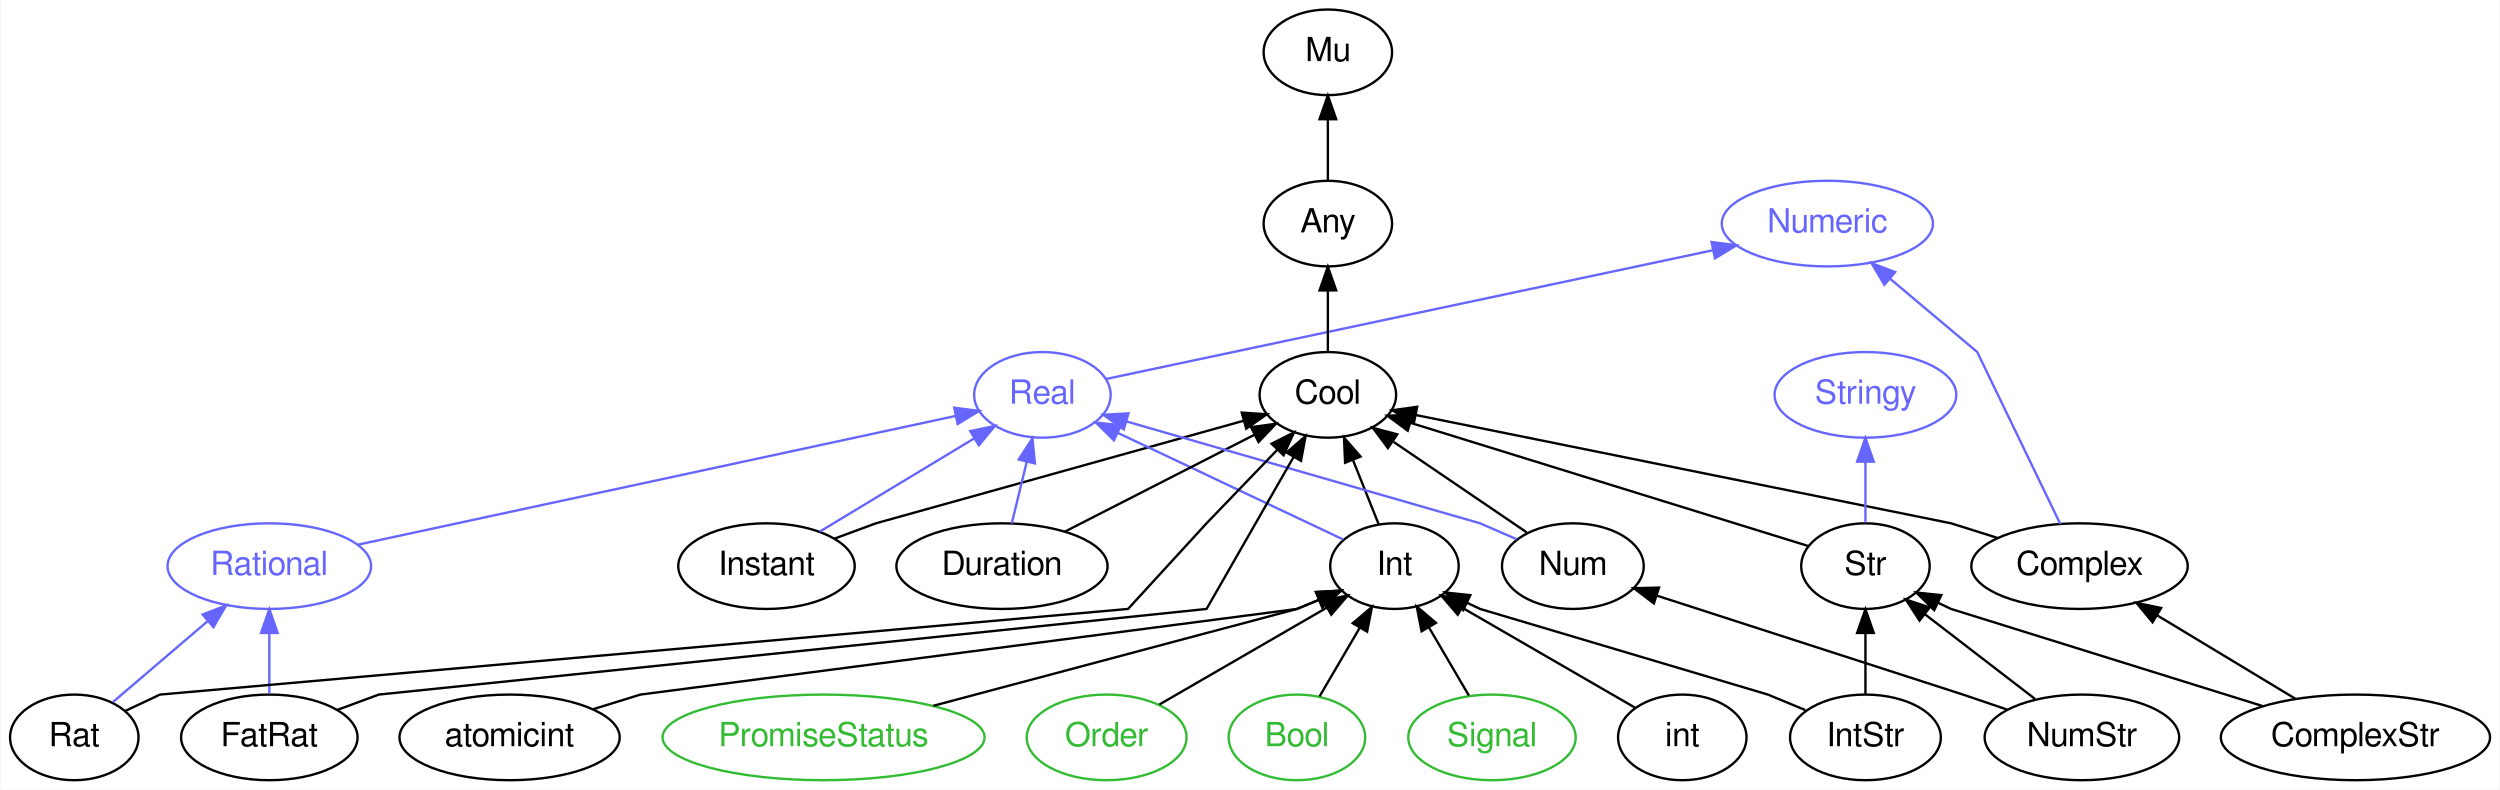
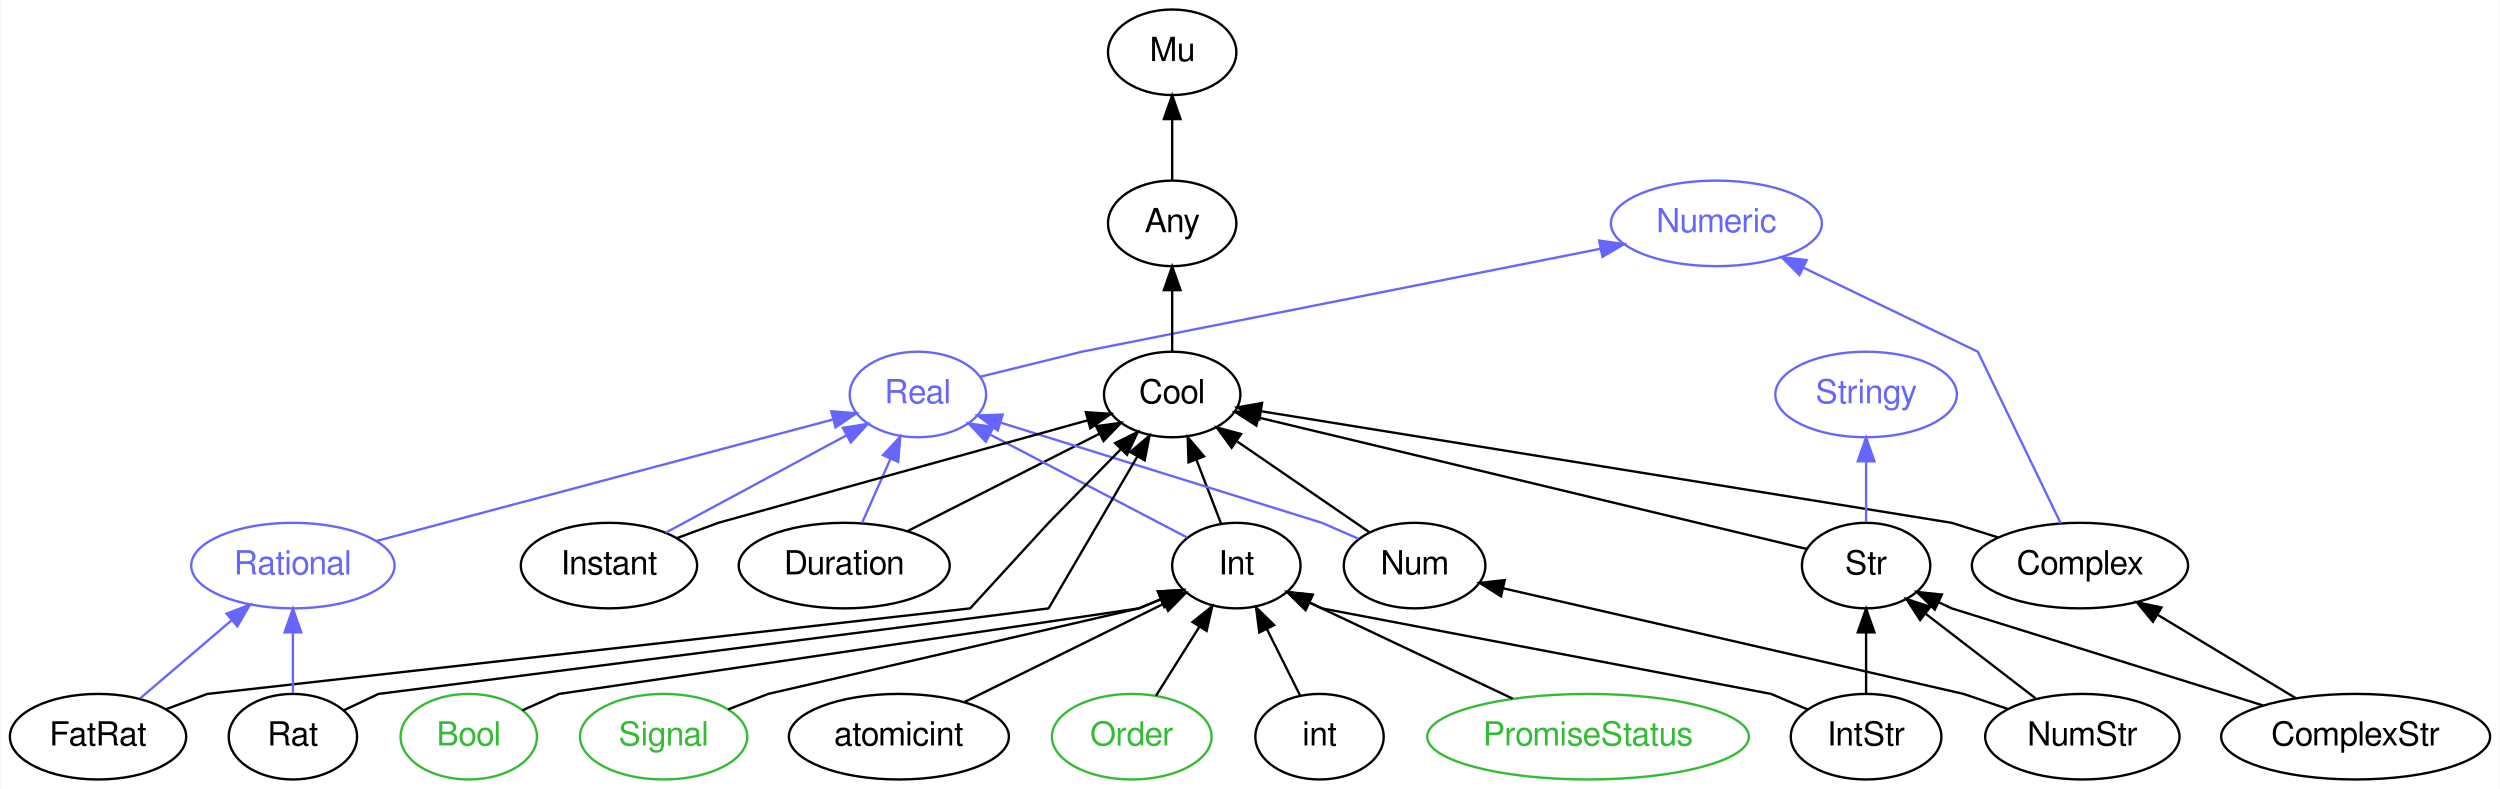
- <svg xmlns="http://www.w3.org/2000/svg" xmlns:xlink="http://www.w3.org/1999/xlink" width="1051pt" height="332pt" viewBox="0.00 0.00 1050.54 332.00">
+ <svg xmlns="http://www.w3.org/2000/svg" xmlns:xlink="http://www.w3.org/1999/xlink" width="1052pt" height="332pt" viewBox="0.00 0.00 1051.59 332.00">
  <g id="graph0" class="graph" transform="scale(1 1) rotate(0) translate(4 328)">
-     <polygon fill="white" stroke="none" points="-4,4 -4,-328 1046.54,-328 1046.54,4 -4,4" />
+     <polygon fill="white" stroke="none" points="-4,4 -4,-328 1047.59,-328 1047.59,4 -4,4" />
    <g id="node1" class="node">
      <g id="a_node1">
        <a xlink:href="/type/Numeric" xlink:title="Numeric">
-           <ellipse fill="none" stroke="#6666ff" cx="764" cy="-234" rx="44.393" ry="18" />
-           <text text-anchor="middle" x="764" y="-230.3" font-family="FreeSans" font-size="14.00" fill="#6666ff">Numeric</text>
+           <ellipse fill="none" stroke="#6666ff" cx="718.047" cy="-234" rx="44.393" ry="18" />
+           <text text-anchor="middle" x="718.047" y="-230.3" font-family="FreeSans" font-size="14.00" fill="#6666ff">Numeric</text>
        </a>
      </g>
    </g>
    <g id="node2" class="node">
      <g id="a_node2">
        <a xlink:href="/type/Real" xlink:title="Real">
-           <ellipse fill="none" stroke="#6666ff" cx="434" cy="-162" rx="28.695" ry="18" />
-           <text text-anchor="middle" x="434" y="-158.3" font-family="FreeSans" font-size="14.00" fill="#6666ff">Real</text>
+           <ellipse fill="none" stroke="#6666ff" cx="382.047" cy="-162" rx="28.695" ry="18" />
+           <text text-anchor="middle" x="382.047" y="-158.3" font-family="FreeSans" font-size="14.00" fill="#6666ff">Real</text>
        </a>
      </g>
    </g>
    <g id="edge23" class="edge">
-       <path fill="none" stroke="#6666ff" d="M460.726,-168.669C516.373,-180.473 645.349,-207.832 715.852,-222.787" />
-       <polygon fill="#6666ff" stroke="#6666ff" points="715.305,-226.249 725.814,-224.9 716.758,-219.401 715.305,-226.249" />
+       <path fill="none" stroke="#6666ff" d="M408.133,-169.427C427.672,-174.241 451.047,-180 451.047,-180 451.047,-180 592.21,-208.021 669.252,-223.314" />
+       <polygon fill="#6666ff" stroke="#6666ff" points="668.733,-226.779 679.223,-225.293 670.095,-219.913 668.733,-226.779" />
    </g>
    <g id="node3" class="node">
      <g id="a_node3">
        <a xlink:href="/type/Mu" xlink:title="Mu">
-           <ellipse fill="none" stroke="#000000" cx="554" cy="-306" rx="27" ry="18" />
-           <text text-anchor="middle" x="554" y="-302.3" font-family="FreeSans" font-size="14.00" fill="#000000">Mu</text>
+           <ellipse fill="none" stroke="#000000" cx="489.047" cy="-306" rx="27" ry="18" />
+           <text text-anchor="middle" x="489.047" y="-302.3" font-family="FreeSans" font-size="14.00" fill="#000000">Mu</text>
        </a>
      </g>
    </g>
    <g id="node4" class="node">
      <g id="a_node4">
        <a xlink:href="/type/Any" xlink:title="Any">
-           <ellipse fill="none" stroke="#000000" cx="554" cy="-234" rx="27" ry="18" />
-           <text text-anchor="middle" x="554" y="-230.3" font-family="FreeSans" font-size="14.00" fill="#000000">Any</text>
+           <ellipse fill="none" stroke="#000000" cx="489.047" cy="-234" rx="27" ry="18" />
+           <text text-anchor="middle" x="489.047" y="-230.3" font-family="FreeSans" font-size="14.00" fill="#000000">Any</text>
        </a>
      </g>
    </g>
    <g id="edge1" class="edge">
-       <path fill="none" stroke="#000000" d="M554,-252.303C554,-260.017 554,-269.288 554,-277.888" />
-       <polygon fill="#000000" stroke="#000000" points="550.5,-277.896 554,-287.896 557.5,-277.896 550.5,-277.896" />
+       <path fill="none" stroke="#000000" d="M489.047,-252.303C489.047,-260.017 489.047,-269.288 489.047,-277.888" />
+       <polygon fill="#000000" stroke="#000000" points="485.547,-277.896 489.047,-287.896 492.547,-277.896 485.547,-277.896" />
    </g>
    <g id="node5" class="node">
      <g id="a_node5">
        <a xlink:href="/type/Cool" xlink:title="Cool">
-           <ellipse fill="none" stroke="#000000" cx="554" cy="-162" rx="28.695" ry="18" />
-           <text text-anchor="middle" x="554" y="-158.3" font-family="FreeSans" font-size="14.00" fill="#000000">Cool</text>
+           <ellipse fill="none" stroke="#000000" cx="489.047" cy="-162" rx="28.695" ry="18" />
+           <text text-anchor="middle" x="489.047" y="-158.3" font-family="FreeSans" font-size="14.00" fill="#000000">Cool</text>
        </a>
      </g>
    </g>
    <g id="edge2" class="edge">
-       <path fill="none" stroke="#000000" d="M554,-180.303C554,-188.017 554,-197.288 554,-205.888" />
-       <polygon fill="#000000" stroke="#000000" points="550.5,-205.896 554,-215.896 557.5,-205.896 550.5,-205.896" />
+       <path fill="none" stroke="#000000" d="M489.047,-180.303C489.047,-188.017 489.047,-197.288 489.047,-205.888" />
+       <polygon fill="#000000" stroke="#000000" points="485.547,-205.896 489.047,-215.896 492.547,-205.896 485.547,-205.896" />
    </g>
    <g id="node6" class="node">
      <g id="a_node6">
        <a xlink:href="/type/Complex" xlink:title="Complex">
-           <ellipse fill="none" stroke="#000000" cx="870" cy="-90" rx="45.492" ry="18" />
-           <text text-anchor="middle" x="870" y="-86.3" font-family="FreeSans" font-size="14.00" fill="#000000">Complex</text>
+           <ellipse fill="none" stroke="#000000" cx="871.047" cy="-90" rx="45.492" ry="18" />
+           <text text-anchor="middle" x="871.047" y="-86.3" font-family="FreeSans" font-size="14.00" fill="#000000">Complex</text>
        </a>
      </g>
    </g>
    <g id="edge24" class="edge">
-       <path fill="none" stroke="#6666ff" d="M861.912,-107.74C849.456,-133.521 827,-180 827,-180 827,-180 807.557,-196.357 790.273,-210.897" />
-       <polygon fill="#6666ff" stroke="#6666ff" points="787.96,-208.269 782.561,-217.385 792.467,-213.626 787.96,-208.269" />
+       <path fill="none" stroke="#6666ff" d="M862.959,-107.74C850.503,-133.521 828.047,-180 828.047,-180 828.047,-180 786.673,-199.935 754.674,-215.352" />
+       <polygon fill="#6666ff" stroke="#6666ff" points="753.01,-212.269 745.521,-219.763 756.049,-218.575 753.01,-212.269" />
    </g>
    <g id="edge3" class="edge">
-       <path fill="none" stroke="#000000" d="M835.495,-101.863C824.912,-105.194 816,-108 816,-108 816,-108 663.374,-138.875 591.104,-153.494" />
-       <polygon fill="#000000" stroke="#000000" points="590.159,-150.114 581.052,-155.528 591.547,-156.975 590.159,-150.114" />
+       <path fill="none" stroke="#000000" d="M836.542,-101.863C825.959,-105.194 817.047,-108 817.047,-108 817.047,-108 612.682,-141.022 526.581,-154.935" />
+       <polygon fill="#000000" stroke="#000000" points="525.761,-151.522 516.448,-156.572 526.878,-158.432 525.761,-151.522" />
    </g>
    <g id="node7" class="node">
      <g id="a_node7">
        <a xlink:href="/type/Stringy" xlink:title="Stringy">
-           <ellipse fill="none" stroke="#6666ff" cx="780" cy="-162" rx="38.194" ry="18" />
-           <text text-anchor="middle" x="780" y="-158.3" font-family="FreeSans" font-size="14.00" fill="#6666ff">Stringy</text>
+           <ellipse fill="none" stroke="#6666ff" cx="781.047" cy="-162" rx="38.194" ry="18" />
+           <text text-anchor="middle" x="781.047" y="-158.3" font-family="FreeSans" font-size="14.00" fill="#6666ff">Stringy</text>
        </a>
      </g>
    </g>
    <g id="node8" class="node">
      <g id="a_node8">
        <a xlink:href="/type/Str" xlink:title="Str">
-           <ellipse fill="none" stroke="#000000" cx="780" cy="-90" rx="27" ry="18" />
-           <text text-anchor="middle" x="780" y="-86.3" font-family="FreeSans" font-size="14.00" fill="#000000">Str</text>
+           <ellipse fill="none" stroke="#000000" cx="781.047" cy="-90" rx="27" ry="18" />
+           <text text-anchor="middle" x="781.047" y="-86.3" font-family="FreeSans" font-size="14.00" fill="#000000">Str</text>
        </a>
      </g>
    </g>
    <g id="edge4" class="edge">
-       <path fill="none" stroke="#000000" d="M755.814,-98.491C715.607,-110.945 634.875,-135.95 588.635,-150.272" />
-       <polygon fill="#000000" stroke="#000000" points="587.559,-146.941 579.043,-153.243 589.631,-153.628 587.559,-146.941" />
+       <path fill="none" stroke="#000000" d="M756.151,-96.968C704.522,-109.345 585.604,-137.853 525.392,-152.287" />
+       <polygon fill="#000000" stroke="#000000" points="524.464,-148.91 515.556,-154.645 526.096,-155.717 524.464,-148.91" />
    </g>
    <g id="edge25" class="edge">
-       <path fill="none" stroke="#6666ff" d="M780,-108.303C780,-116.017 780,-125.288 780,-133.888" />
-       <polygon fill="#6666ff" stroke="#6666ff" points="776.5,-133.896 780,-143.896 783.5,-133.896 776.5,-133.896" />
+       <path fill="none" stroke="#6666ff" d="M781.047,-108.303C781.047,-116.017 781.047,-125.288 781.047,-133.888" />
+       <polygon fill="#6666ff" stroke="#6666ff" points="777.547,-133.896 781.047,-143.896 784.547,-133.896 777.547,-133.896" />
    </g>
    <g id="node9" class="node">
      <g id="a_node9">
        <a xlink:href="/type/ComplexStr" xlink:title="ComplexStr">
-           <ellipse fill="none" stroke="#000000" cx="986" cy="-18" rx="56.59" ry="18" />
-           <text text-anchor="middle" x="986" y="-14.3" font-family="FreeSans" font-size="14.00" fill="#000000">ComplexStr</text>
+           <ellipse fill="none" stroke="#000000" cx="987.047" cy="-18" rx="56.59" ry="18" />
+           <text text-anchor="middle" x="987.047" y="-14.3" font-family="FreeSans" font-size="14.00" fill="#000000">ComplexStr</text>
        </a>
      </g>
    </g>
    <g id="edge5" class="edge">
-       <path fill="none" stroke="#000000" d="M960.83,-34.189C943.765,-44.486 921.047,-58.196 902.601,-69.327" />
-       <polygon fill="#000000" stroke="#000000" points="900.686,-66.395 893.932,-74.558 904.302,-72.388 900.686,-66.395" />
+       <path fill="none" stroke="#000000" d="M961.876,-34.189C944.812,-44.486 922.094,-58.196 903.648,-69.327" />
+       <polygon fill="#000000" stroke="#000000" points="901.732,-66.395 894.979,-74.558 905.349,-72.388 901.732,-66.395" />
    </g>
    <g id="edge6" class="edge">
-       <path fill="none" stroke="#000000" d="M946.999,-31.159C896.809,-46.807 816,-72 816,-72 816,-72 813.82,-73.03 810.532,-74.582" />
-       <polygon fill="#000000" stroke="#000000" points="808.905,-71.48 801.357,-78.915 811.894,-77.809 808.905,-71.48" />
+       <path fill="none" stroke="#000000" d="M948.045,-31.159C897.855,-46.807 817.047,-72 817.047,-72 817.047,-72 814.866,-73.03 811.579,-74.582" />
+       <polygon fill="#000000" stroke="#000000" points="809.952,-71.48 802.404,-78.915 812.941,-77.809 809.952,-71.48" />
    </g>
    <g id="node10" class="node">
      <g id="a_node10">
-         <a xlink:href="/type/Instant" xlink:title="Instant">
-           <ellipse fill="none" stroke="#000000" cx="318" cy="-90" rx="37.093" ry="18" />
-           <text text-anchor="middle" x="318" y="-86.3" font-family="FreeSans" font-size="14.00" fill="#000000">Instant</text>
+         <a xlink:href="/type/Duration" xlink:title="Duration">
+           <ellipse fill="none" stroke="#000000" cx="351.047" cy="-90" rx="44.393" ry="18" />
+           <text text-anchor="middle" x="351.047" y="-86.3" font-family="FreeSans" font-size="14.00" fill="#000000">Duration</text>
        </a>
      </g>
    </g>
    <g id="edge26" class="edge">
-       <path fill="none" stroke="#6666ff" d="M340.366,-104.497C358.864,-115.659 385.257,-131.586 405.31,-143.687" />
-       <polygon fill="#6666ff" stroke="#6666ff" points="403.656,-146.777 414.026,-148.947 407.272,-140.783 403.656,-146.777" />
+       <path fill="none" stroke="#6666ff" d="M358.551,-107.945C362.13,-116.027 366.493,-125.879 370.483,-134.888" />
+       <polygon fill="#6666ff" stroke="#6666ff" points="367.362,-136.485 374.612,-144.211 373.762,-133.65 367.362,-136.485" />
    </g>
    <g id="edge7" class="edge">
-       <path fill="none" stroke="#000000" d="M346.609,-101.573C355.964,-105.03 364,-108 364,-108 364,-108 463.715,-135.815 518.67,-151.145" />
-       <polygon fill="#000000" stroke="#000000" points="517.803,-154.537 528.376,-153.852 519.684,-147.794 517.803,-154.537" />
+       <path fill="none" stroke="#000000" d="M377.655,-104.497C400.749,-116.211 434.187,-133.173 458.396,-145.453" />
+       <polygon fill="#000000" stroke="#000000" points="457.002,-148.67 467.503,-150.072 460.168,-142.427 457.002,-148.67" />
    </g>
    <g id="node11" class="node">
      <g id="a_node11">
        <a xlink:href="/type/Int" xlink:title="Int">
-           <ellipse fill="none" stroke="#000000" cx="582" cy="-90" rx="27" ry="18" />
-           <text text-anchor="middle" x="582" y="-86.3" font-family="FreeSans" font-size="14.00" fill="#000000">Int</text>
+           <ellipse fill="none" stroke="#000000" cx="516.047" cy="-90" rx="27" ry="18" />
+           <text text-anchor="middle" x="516.047" y="-86.3" font-family="FreeSans" font-size="14.00" fill="#000000">Int</text>
        </a>
      </g>
    </g>
    <g id="edge27" class="edge">
-       <path fill="none" stroke="#6666ff" d="M560.48,-101.179C535.558,-112.966 494.274,-132.492 465.684,-146.014" />
-       <polygon fill="#6666ff" stroke="#6666ff" points="464.06,-142.91 456.517,-150.35 467.053,-149.238 464.06,-142.91" />
+       <path fill="none" stroke="#6666ff" d="M495.403,-101.784C473.27,-113.346 437.898,-131.824 412.553,-145.064" />
+       <polygon fill="#6666ff" stroke="#6666ff" points="410.622,-142.124 403.379,-149.856 413.863,-148.328 410.622,-142.124" />
    </g>
    <g id="edge8" class="edge">
-       <path fill="none" stroke="#000000" d="M575.364,-107.589C572.134,-115.665 568.172,-125.569 564.542,-134.645" />
-       <polygon fill="#000000" stroke="#000000" points="561.247,-133.459 560.782,-144.044 567.746,-136.059 561.247,-133.459" />
+       <path fill="none" stroke="#000000" d="M509.648,-107.589C506.533,-115.665 502.713,-125.569 499.212,-134.645" />
+       <polygon fill="#000000" stroke="#000000" points="495.92,-133.454 495.587,-144.044 502.451,-135.973 495.92,-133.454" />
    </g>
    <g id="node12" class="node">
      <g id="a_node12">
-         <a xlink:href="/type/Rational" xlink:title="Rational">
-           <ellipse fill="none" stroke="#6666ff" cx="109" cy="-90" rx="42.793" ry="18" />
-           <text text-anchor="middle" x="109" y="-86.3" font-family="FreeSans" font-size="14.00" fill="#6666ff">Rational</text>
+         <a xlink:href="/type/Num" xlink:title="Num">
+           <ellipse fill="none" stroke="#000000" cx="591.047" cy="-90" rx="29.795" ry="18" />
+           <text text-anchor="middle" x="591.047" y="-86.3" font-family="FreeSans" font-size="14.00" fill="#000000">Num</text>
        </a>
      </g>
    </g>
    <g id="edge28" class="edge">
-       <path fill="none" stroke="#6666ff" d="M146.282,-99.03C209.012,-112.541 334.912,-139.658 397.27,-153.089" />
-       <polygon fill="#6666ff" stroke="#6666ff" points="396.917,-156.593 407.43,-155.277 398.391,-149.75 396.917,-156.593" />
+       <path fill="none" stroke="#6666ff" d="M567.461,-101.281C559.247,-104.861 552.047,-108 552.047,-108 552.047,-108 466.598,-134.64 416.862,-150.146" />
+       <polygon fill="#6666ff" stroke="#6666ff" points="415.636,-146.862 407.131,-153.18 417.719,-153.545 415.636,-146.862" />
+     </g>
+     <g id="edge9" class="edge">
+       <path fill="none" stroke="#000000" d="M571.861,-104.166C556.234,-114.891 533.971,-130.17 516.463,-142.185" />
+       <polygon fill="#000000" stroke="#000000" points="514.066,-139.585 507.801,-148.129 518.027,-145.356 514.066,-139.585" />
    </g>
    <g id="node13" class="node">
      <g id="a_node13">
-         <a xlink:href="/type/Duration" xlink:title="Duration">
-           <ellipse fill="none" stroke="#000000" cx="417" cy="-90" rx="44.393" ry="18" />
-           <text text-anchor="middle" x="417" y="-86.3" font-family="FreeSans" font-size="14.00" fill="#000000">Duration</text>
+         <a xlink:href="/type/Rational" xlink:title="Rational">
+           <ellipse fill="none" stroke="#6666ff" cx="119.047" cy="-90" rx="42.793" ry="18" />
+           <text text-anchor="middle" x="119.047" y="-86.3" font-family="FreeSans" font-size="14.00" fill="#6666ff">Rational</text>
        </a>
      </g>
    </g>
    <g id="edge29" class="edge">
-       <path fill="none" stroke="#6666ff" d="M421.115,-107.945C423.008,-115.739 425.3,-125.178 427.424,-133.921" />
-       <polygon fill="#6666ff" stroke="#6666ff" points="424.043,-134.833 429.805,-143.725 430.846,-133.181 424.043,-134.833" />
-     </g>
-     <g id="edge9" class="edge">
-       <path fill="none" stroke="#000000" d="M443.415,-104.497C466.205,-116.141 499.141,-132.97 523.139,-145.231" />
-       <polygon fill="#000000" stroke="#000000" points="521.681,-148.417 532.178,-149.85 524.866,-142.184 521.681,-148.417" />
+       <path fill="none" stroke="#6666ff" d="M154.243,-100.368C204.397,-113.717 295.923,-138.077 346.35,-151.499" />
+       <polygon fill="#6666ff" stroke="#6666ff" points="345.596,-154.92 356.16,-154.11 347.397,-148.156 345.596,-154.92" />
    </g>
    <g id="node14" class="node">
      <g id="a_node14">
-         <a xlink:href="/type/Num" xlink:title="Num">
-           <ellipse fill="none" stroke="#000000" cx="657" cy="-90" rx="29.795" ry="18" />
-           <text text-anchor="middle" x="657" y="-86.3" font-family="FreeSans" font-size="14.00" fill="#000000">Num</text>
+         <a xlink:href="/type/Instant" xlink:title="Instant">
+           <ellipse fill="none" stroke="#000000" cx="252.047" cy="-90" rx="37.093" ry="18" />
+           <text text-anchor="middle" x="252.047" y="-86.3" font-family="FreeSans" font-size="14.00" fill="#000000">Instant</text>
        </a>
      </g>
    </g>
    <g id="edge30" class="edge">
-       <path fill="none" stroke="#6666ff" d="M633.414,-101.281C625.201,-104.861 618,-108 618,-108 618,-108 522.808,-135.419 469.361,-150.814" />
-       <polygon fill="#6666ff" stroke="#6666ff" points="468.225,-147.499 459.584,-153.631 470.163,-154.226 468.225,-147.499" />
+       <path fill="none" stroke="#6666ff" d="M275.891,-103.839C297.28,-115.356 328.769,-132.312 351.898,-144.766" />
+       <polygon fill="#6666ff" stroke="#6666ff" points="350.47,-147.972 360.934,-149.632 353.789,-141.809 350.47,-147.972" />
    </g>
    <g id="edge10" class="edge">
-       <path fill="none" stroke="#000000" d="M637.626,-104.166C621.846,-114.891 599.365,-130.17 581.685,-142.185" />
-       <polygon fill="#000000" stroke="#000000" points="579.242,-139.613 572.939,-148.129 583.177,-145.403 579.242,-139.613" />
+       <path fill="none" stroke="#000000" d="M280.656,-101.573C290.011,-105.03 298.047,-108 298.047,-108 298.047,-108 398.286,-135.815 453.53,-151.145" />
+       <polygon fill="#000000" stroke="#000000" points="452.716,-154.551 463.288,-153.852 454.588,-147.806 452.716,-154.551" />
    </g>
    <g id="node15" class="node">
      <g id="a_node15">
-         <a xlink:href="/type/atomicint" xlink:title="atomicint">
-           <ellipse fill="none" stroke="#000000" cx="210" cy="-18" rx="46.292" ry="18" />
-           <text text-anchor="middle" x="210" y="-14.3" font-family="FreeSans" font-size="14.00" fill="#000000">atomicint</text>
-         </a>
-       </g>
+         <a xlink:href="/type/IntStr" xlink:title="IntStr">
+           <ellipse fill="none" stroke="#000000" cx="781.047" cy="-18" rx="31.695" ry="18" />
+           <text text-anchor="middle" x="781.047" y="-14.3" font-family="FreeSans" font-size="14.00" fill="#000000">IntStr</text>
+         </a>
+       </g>
+     </g>
+     <g id="edge12" class="edge">
+       <path fill="none" stroke="#000000" d="M781.047,-36.303C781.047,-44.017 781.047,-53.288 781.047,-61.888" />
+       <polygon fill="#000000" stroke="#000000" points="777.547,-61.896 781.047,-71.896 784.547,-61.896 777.547,-61.896" />
    </g>
    <g id="edge11" class="edge">
-       <path fill="none" stroke="#000000" d="M245.144,-29.863C255.923,-33.194 265,-36 265,-36 265,-36 541,-72 541,-72 541,-72 544.88,-73.609 550.252,-75.836" />
-       <polygon fill="#000000" stroke="#000000" points="549.003,-79.107 559.581,-79.704 551.684,-72.641 549.003,-79.107" />
+       <path fill="none" stroke="#000000" d="M756.397,-29.476C748.166,-32.974 741.047,-36 741.047,-36 741.047,-36 552.047,-72 552.047,-72 552.047,-72 549.866,-73.03 546.579,-74.582" />
+       <polygon fill="#000000" stroke="#000000" points="544.952,-71.48 537.404,-78.915 547.941,-77.809 544.952,-71.48" />
    </g>
    <g id="node16" class="node">
      <g id="a_node16">
-         <a xlink:href="/type/IntStr" xlink:title="IntStr">
-           <ellipse fill="none" stroke="#000000" cx="780" cy="-18" rx="31.695" ry="18" />
-           <text text-anchor="middle" x="780" y="-14.3" font-family="FreeSans" font-size="14.00" fill="#000000">IntStr</text>
+         <a xlink:href="/type/atomicint" xlink:title="atomicint">
+           <ellipse fill="none" stroke="#000000" cx="374.047" cy="-18" rx="46.292" ry="18" />
+           <text text-anchor="middle" x="374.047" y="-14.3" font-family="FreeSans" font-size="14.00" fill="#000000">atomicint</text>
        </a>
      </g>
    </g>
    <g id="edge13" class="edge">
-       <path fill="none" stroke="#000000" d="M780,-36.303C780,-44.017 780,-53.288 780,-61.888" />
-       <polygon fill="#000000" stroke="#000000" points="776.5,-61.896 780,-71.896 783.5,-61.896 776.5,-61.896" />
-     </g>
-     <g id="edge12" class="edge">
-       <path fill="none" stroke="#000000" d="M754.734,-29.476C746.297,-32.974 739,-36 739,-36 739,-36 618,-72 618,-72 618,-72 615.82,-73.03 612.532,-74.582" />
-       <polygon fill="#000000" stroke="#000000" points="610.905,-71.48 603.357,-78.915 613.894,-77.809 610.905,-71.48" />
+       <path fill="none" stroke="#000000" d="M401.426,-32.497C425.58,-44.404 460.732,-61.732 485.73,-74.055" />
+       <polygon fill="#000000" stroke="#000000" points="484.252,-77.228 494.769,-78.511 487.347,-70.95 484.252,-77.228" />
    </g>
    <g id="node17" class="node">
      <g id="a_node17">
-         <a xlink:href="/type/PromiseStatus" xlink:title="PromiseStatus">
-           <ellipse fill="none" stroke="#33bb33" cx="342" cy="-18" rx="67.688" ry="18" />
-           <text text-anchor="middle" x="342" y="-14.3" font-family="FreeSans" font-size="14.00" fill="#33bb33">PromiseStatus</text>
+         <a xlink:href="/type/Order" xlink:title="Order">
+           <ellipse fill="none" stroke="#33bb33" cx="472.047" cy="-18" rx="33.595" ry="18" />
+           <text text-anchor="middle" x="472.047" y="-14.3" font-family="FreeSans" font-size="14.00" fill="#33bb33">Order</text>
        </a>
      </g>
    </g>
    <g id="edge14" class="edge">
-       <path fill="none" stroke="#000000" d="M388.155,-31.293C446.941,-46.949 541,-72 541,-72 541,-72 544.88,-73.609 550.252,-75.836" />
-       <polygon fill="#000000" stroke="#000000" points="549.003,-79.107 559.581,-79.704 551.684,-72.641 549.003,-79.107" />
+       <path fill="none" stroke="#000000" d="M482.252,-35.235C487.639,-43.805 494.365,-54.506 500.395,-64.1" />
+       <polygon fill="#000000" stroke="#000000" points="497.612,-66.249 505.897,-72.853 503.538,-62.524 497.612,-66.249" />
    </g>
    <g id="node18" class="node">
      <g id="a_node18">
-         <a xlink:href="/type/Order" xlink:title="Order">
-           <ellipse fill="none" stroke="#33bb33" cx="461" cy="-18" rx="33.595" ry="18" />
-           <text text-anchor="middle" x="461" y="-14.3" font-family="FreeSans" font-size="14.00" fill="#33bb33">Order</text>
+         <a xlink:href="/type/int" xlink:title="int">
+           <ellipse fill="none" stroke="#000000" cx="551.047" cy="-18" rx="27" ry="18" />
+           <text text-anchor="middle" x="551.047" y="-14.3" font-family="FreeSans" font-size="14.00" fill="#000000">int</text>
        </a>
      </g>
    </g>
    <g id="edge15" class="edge">
-       <path fill="none" stroke="#000000" d="M483.193,-31.839C503.013,-43.305 532.15,-60.161 553.651,-72.6" />
-       <polygon fill="#000000" stroke="#000000" points="551.94,-75.654 562.349,-77.632 555.446,-69.594 551.94,-75.654" />
+       <path fill="none" stroke="#000000" d="M542.929,-35.235C538.749,-43.596 533.555,-53.984 528.85,-63.394" />
+       <polygon fill="#000000" stroke="#000000" points="525.705,-61.857 524.363,-72.367 531.966,-64.988 525.705,-61.857" />
    </g>
    <g id="node19" class="node">
      <g id="a_node19">
-         <a xlink:href="/type/Bool" xlink:title="Bool">
-           <ellipse fill="none" stroke="#33bb33" cx="541" cy="-18" rx="28.695" ry="18" />
-           <text text-anchor="middle" x="541" y="-14.3" font-family="FreeSans" font-size="14.00" fill="#33bb33">Bool</text>
+         <a xlink:href="/type/PromiseStatus" xlink:title="PromiseStatus">
+           <ellipse fill="none" stroke="#33bb33" cx="664.047" cy="-18" rx="67.688" ry="18" />
+           <text text-anchor="middle" x="664.047" y="-14.3" font-family="FreeSans" font-size="14.00" fill="#33bb33">PromiseStatus</text>
        </a>
      </g>
    </g>
    <g id="edge16" class="edge">
-       <path fill="none" stroke="#000000" d="M550.509,-35.235C555.529,-43.805 561.796,-54.506 567.415,-64.1" />
-       <polygon fill="#000000" stroke="#000000" points="564.468,-65.993 572.542,-72.853 570.508,-62.455 564.468,-65.993" />
+       <path fill="none" stroke="#000000" d="M632.297,-34.017C606.991,-45.986 571.772,-62.643 546.746,-74.48" />
+       <polygon fill="#000000" stroke="#000000" points="545.239,-71.321 537.696,-78.76 548.232,-77.649 545.239,-71.321" />
    </g>
    <g id="node20" class="node">
      <g id="a_node20">
-         <a xlink:href="/type/Signal" xlink:title="Signal">
-           <ellipse fill="none" stroke="#33bb33" cx="623" cy="-18" rx="35.194" ry="18" />
-           <text text-anchor="middle" x="623" y="-14.3" font-family="FreeSans" font-size="14.00" fill="#33bb33">Signal</text>
+         <a xlink:href="/type/Bool" xlink:title="Bool">
+           <ellipse fill="none" stroke="#33bb33" cx="193.047" cy="-18" rx="28.695" ry="18" />
+           <text text-anchor="middle" x="193.047" y="-14.3" font-family="FreeSans" font-size="14.00" fill="#33bb33">Bool</text>
        </a>
      </g>
    </g>
    <g id="edge17" class="edge">
-       <path fill="none" stroke="#000000" d="M613.284,-35.589C608.259,-44.168 602.026,-54.809 596.449,-64.331" />
-       <polygon fill="#000000" stroke="#000000" points="593.398,-62.614 591.364,-73.012 599.439,-66.152 593.398,-62.614" />
+       <path fill="none" stroke="#000000" d="M215.591,-29.085C223.773,-32.746 231.047,-36 231.047,-36 231.047,-36 475.047,-72 475.047,-72 475.047,-72 478.926,-73.609 484.299,-75.836" />
+       <polygon fill="#000000" stroke="#000000" points="483.049,-79.107 493.627,-79.704 485.73,-72.641 483.049,-79.107" />
    </g>
    <g id="node21" class="node">
      <g id="a_node21">
-         <a xlink:href="/type/int" xlink:title="int">
-           <ellipse fill="none" stroke="#000000" cx="703" cy="-18" rx="27" ry="18" />
-           <text text-anchor="middle" x="703" y="-14.3" font-family="FreeSans" font-size="14.00" fill="#000000">int</text>
+         <a xlink:href="/type/Signal" xlink:title="Signal">
+           <ellipse fill="none" stroke="#33bb33" cx="275.047" cy="-18" rx="35.194" ry="18" />
+           <text text-anchor="middle" x="275.047" y="-14.3" font-family="FreeSans" font-size="14.00" fill="#33bb33">Signal</text>
        </a>
      </g>
    </g>
    <g id="edge18" class="edge">
-       <path fill="none" stroke="#000000" d="M683.29,-30.402C663.514,-41.843 632.854,-59.58 610.444,-72.545" />
-       <polygon fill="#000000" stroke="#000000" points="608.605,-69.565 601.702,-77.602 612.11,-75.624 608.605,-69.565" />
+       <path fill="none" stroke="#000000" d="M302.161,-29.476C311.216,-32.974 319.047,-36 319.047,-36 319.047,-36 475.047,-72 475.047,-72 475.047,-72 478.926,-73.609 484.299,-75.836" />
+       <polygon fill="#000000" stroke="#000000" points="483.049,-79.107 493.627,-79.704 485.73,-72.641 483.049,-79.107" />
    </g>
    <g id="node22" class="node">
      <g id="a_node22">
        <a xlink:href="/type/NumStr" xlink:title="NumStr">
-           <ellipse fill="none" stroke="#000000" cx="871" cy="-18" rx="40.893" ry="18" />
-           <text text-anchor="middle" x="871" y="-14.3" font-family="FreeSans" font-size="14.00" fill="#000000">NumStr</text>
+           <ellipse fill="none" stroke="#000000" cx="872.047" cy="-18" rx="40.893" ry="18" />
+           <text text-anchor="middle" x="872.047" y="-14.3" font-family="FreeSans" font-size="14.00" fill="#000000">NumStr</text>
        </a>
      </g>
    </g>
    <g id="edge20" class="edge">
-       <path fill="none" stroke="#000000" d="M851.254,-34.189C837.708,-44.609 819.621,-58.522 805.06,-69.723" />
-       <polygon fill="#000000" stroke="#000000" points="802.747,-67.087 796.955,-75.958 807.015,-72.635 802.747,-67.087" />
+       <path fill="none" stroke="#000000" d="M852.301,-34.189C838.755,-44.609 820.668,-58.522 806.106,-69.723" />
+       <polygon fill="#000000" stroke="#000000" points="803.794,-67.087 798.001,-75.958 808.062,-72.635 803.794,-67.087" />
    </g>
    <g id="edge19" class="edge">
-       <path fill="none" stroke="#000000" d="M839.618,-29.67C829.572,-33.085 821,-36 821,-36 821,-36 740.595,-61.984 692.384,-77.565" />
-       <polygon fill="#000000" stroke="#000000" points="691.064,-74.313 682.625,-80.719 693.217,-80.974 691.064,-74.313" />
+       <path fill="none" stroke="#000000" d="M840.665,-29.67C830.619,-33.085 822.047,-36 822.047,-36 822.047,-36 693.738,-65.439 628.373,-80.436" />
+       <polygon fill="#000000" stroke="#000000" points="627.417,-77.064 618.453,-82.712 628.982,-83.887 627.417,-77.064" />
    </g>
    <g id="node23" class="node">
      <g id="a_node23">
        <a xlink:href="/type/FatRat" xlink:title="FatRat">
-           <ellipse fill="none" stroke="#000000" cx="109" cy="-18" rx="37.093" ry="18" />
-           <text text-anchor="middle" x="109" y="-14.3" font-family="FreeSans" font-size="14.00" fill="#000000">FatRat</text>
+           <ellipse fill="none" stroke="#000000" cx="37.047" cy="-18" rx="37.093" ry="18" />
+           <text text-anchor="middle" x="37.047" y="-14.3" font-family="FreeSans" font-size="14.00" fill="#000000">FatRat</text>
        </a>
      </g>
    </g>
    <g id="edge21" class="edge">
-       <path fill="none" stroke="#000000" d="M137.609,-29.573C146.964,-33.03 155,-36 155,-36 155,-36 503,-72 503,-72 503,-72 524.543,-109.595 539.626,-135.916" />
-       <polygon fill="#000000" stroke="#000000" points="536.637,-137.74 544.646,-144.676 542.711,-134.259 536.637,-137.74" />
+       <path fill="none" stroke="#000000" d="M65.656,-29.573C75.011,-33.03 83.047,-36 83.047,-36 83.047,-36 404.047,-72 404.047,-72 404.047,-72 437.047,-108 437.047,-108 437.047,-108 453.094,-124.355 467.359,-138.895" />
+       <polygon fill="#000000" stroke="#000000" points="465.06,-141.55 474.562,-146.237 470.057,-136.647 465.06,-141.55" />
    </g>
    <g id="edge31" class="edge">
-       <path fill="none" stroke="#6666ff" d="M109,-36.303C109,-44.017 109,-53.288 109,-61.888" />
-       <polygon fill="#6666ff" stroke="#6666ff" points="105.5,-61.896 109,-71.896 112.5,-61.896 105.5,-61.896" />
+       <path fill="none" stroke="#6666ff" d="M54.84,-34.189C66.045,-43.755 80.699,-56.264 93.177,-66.916" />
+       <polygon fill="#6666ff" stroke="#6666ff" points="91.127,-69.768 101.005,-73.599 95.672,-64.444 91.127,-69.768" />
    </g>
    <g id="node24" class="node">
      <g id="a_node24">
        <a xlink:href="/type/Rat" xlink:title="Rat">
-           <ellipse fill="none" stroke="#000000" cx="27" cy="-18" rx="27" ry="18" />
-           <text text-anchor="middle" x="27" y="-14.3" font-family="FreeSans" font-size="14.00" fill="#000000">Rat</text>
+           <ellipse fill="none" stroke="#000000" cx="119.047" cy="-18" rx="27" ry="18" />
+           <text text-anchor="middle" x="119.047" y="-14.3" font-family="FreeSans" font-size="14.00" fill="#000000">Rat</text>
        </a>
      </g>
    </g>
    <g id="edge22" class="edge">
-       <path fill="none" stroke="#000000" d="M48.357,-29.085C56.109,-32.746 63,-36 63,-36 63,-36 470,-72 470,-72 470,-72 503,-108 503,-108 503,-108 518.738,-124.355 532.729,-138.895" />
-       <polygon fill="#000000" stroke="#000000" points="530.338,-141.458 539.794,-146.237 535.382,-136.604 530.338,-141.458" />
+       <path fill="none" stroke="#000000" d="M140.404,-29.085C148.156,-32.746 155.047,-36 155.047,-36 155.047,-36 437.047,-72 437.047,-72 437.047,-72 459.012,-109.595 474.391,-135.916" />
+       <polygon fill="#000000" stroke="#000000" points="471.442,-137.807 479.509,-144.676 477.486,-134.276 471.442,-137.807" />
    </g>
    <g id="edge32" class="edge">
-       <path fill="none" stroke="#6666ff" d="M43.201,-32.83C54.564,-42.531 69.999,-55.707 83.064,-66.86" />
-       <polygon fill="#6666ff" stroke="#6666ff" points="80.957,-69.663 90.835,-73.493 85.502,-64.339 80.957,-69.663" />
+       <path fill="none" stroke="#6666ff" d="M119.047,-36.303C119.047,-44.017 119.047,-53.288 119.047,-61.888" />
+       <polygon fill="#6666ff" stroke="#6666ff" points="115.547,-61.896 119.047,-71.896 122.547,-61.896 115.547,-61.896" />
    </g>
  </g>
</svg>
